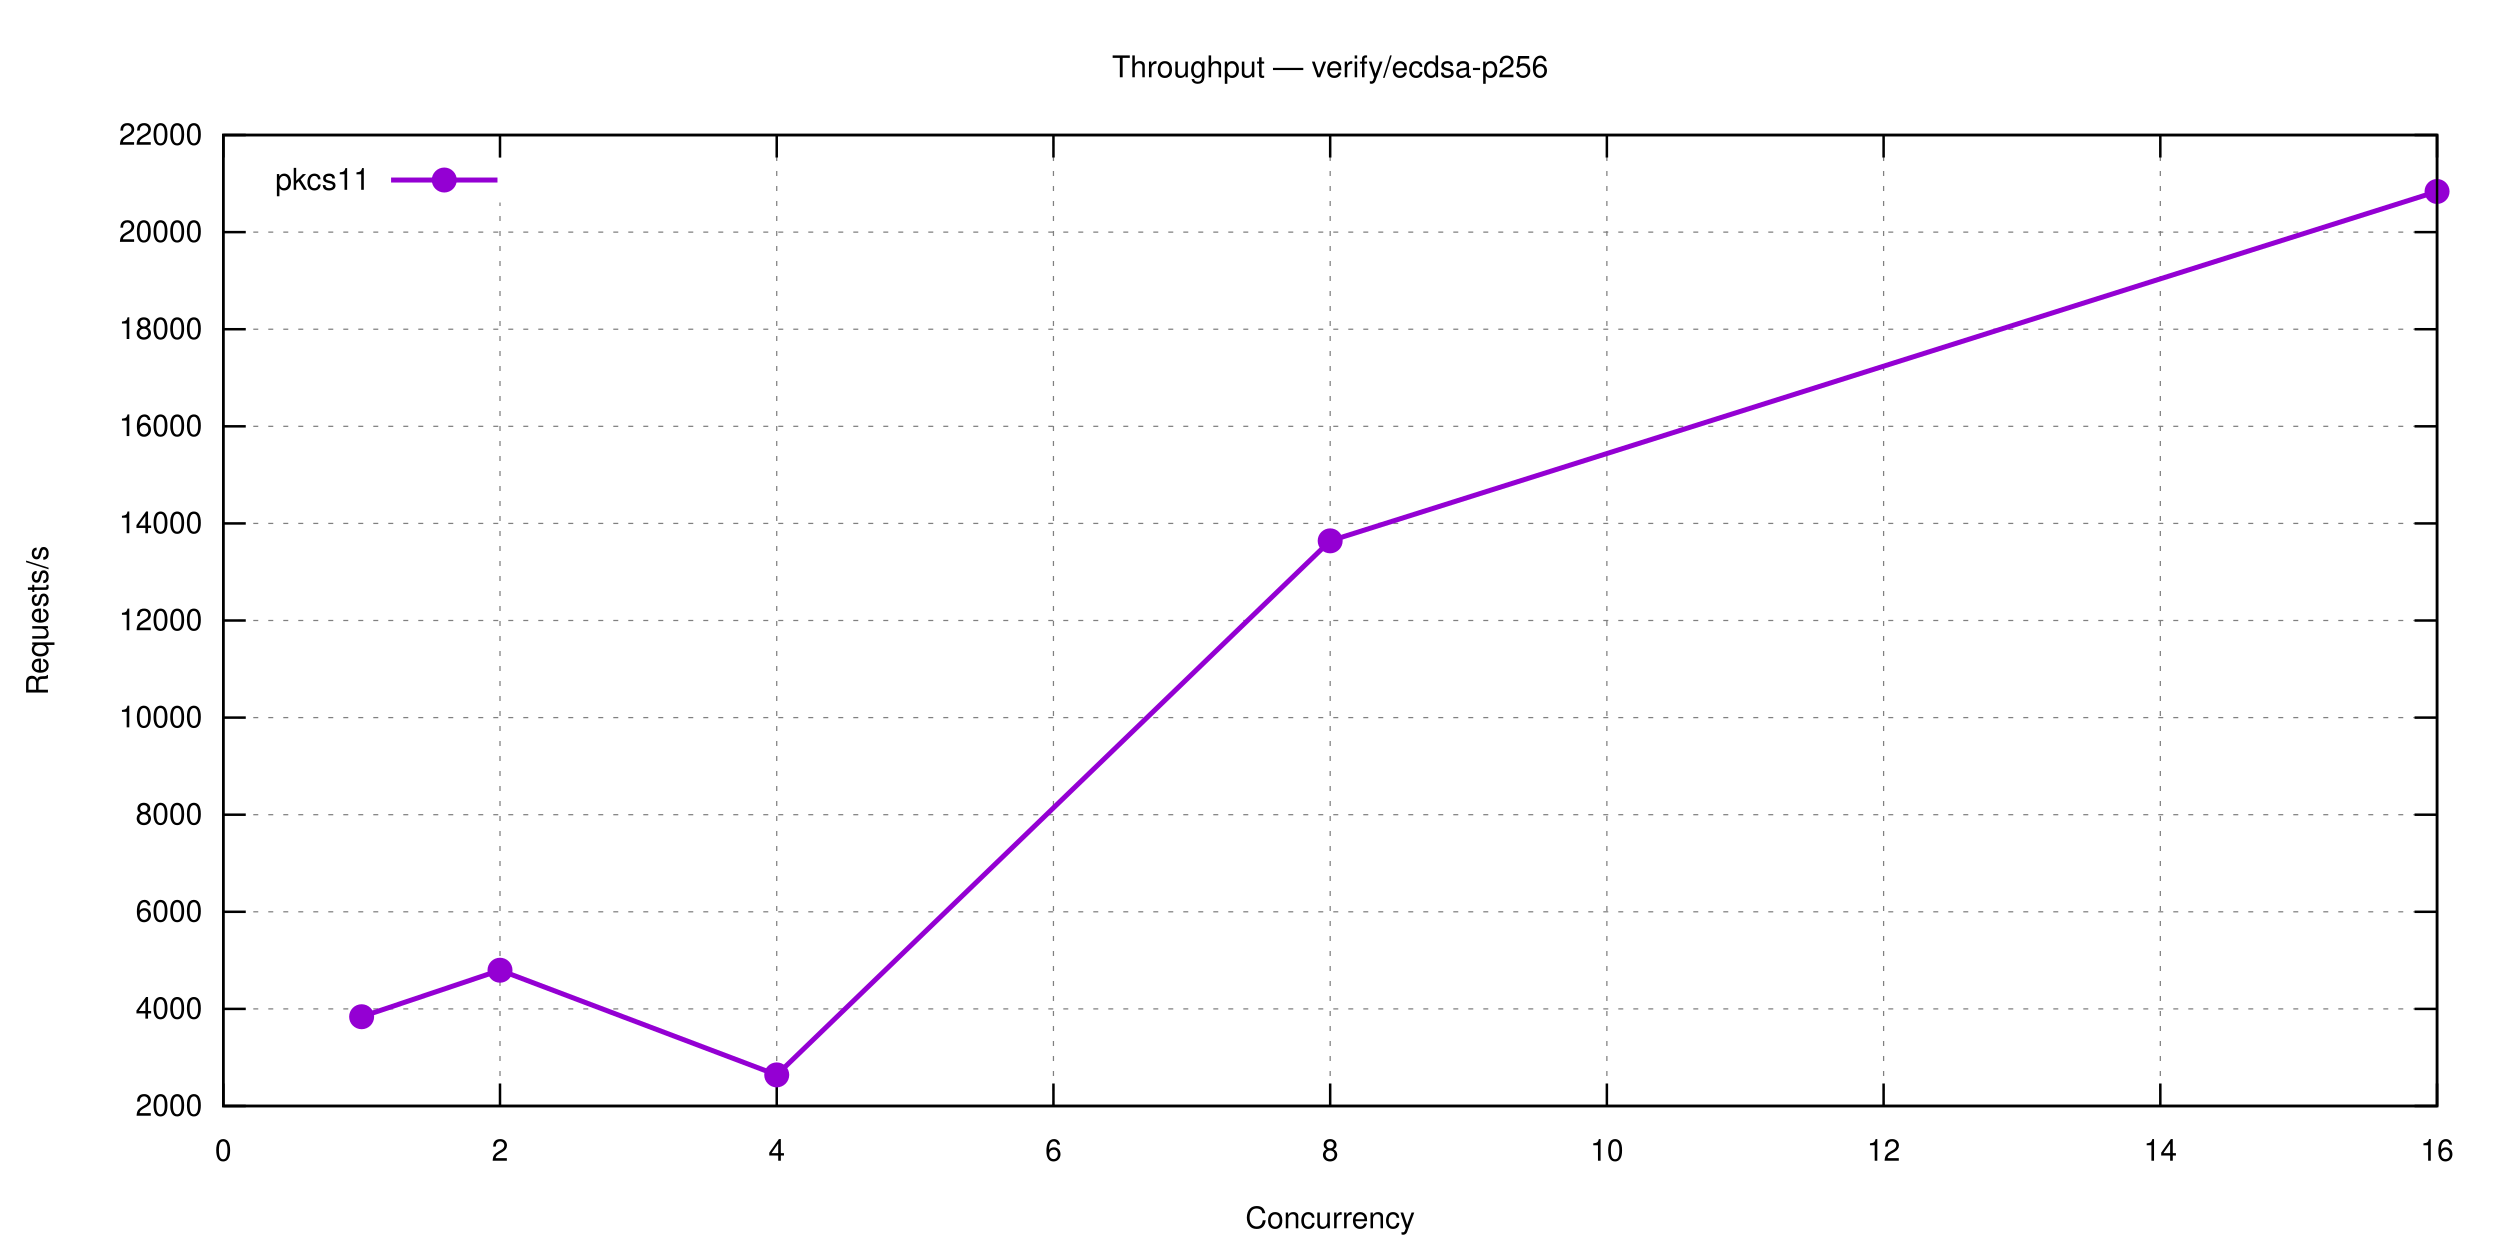
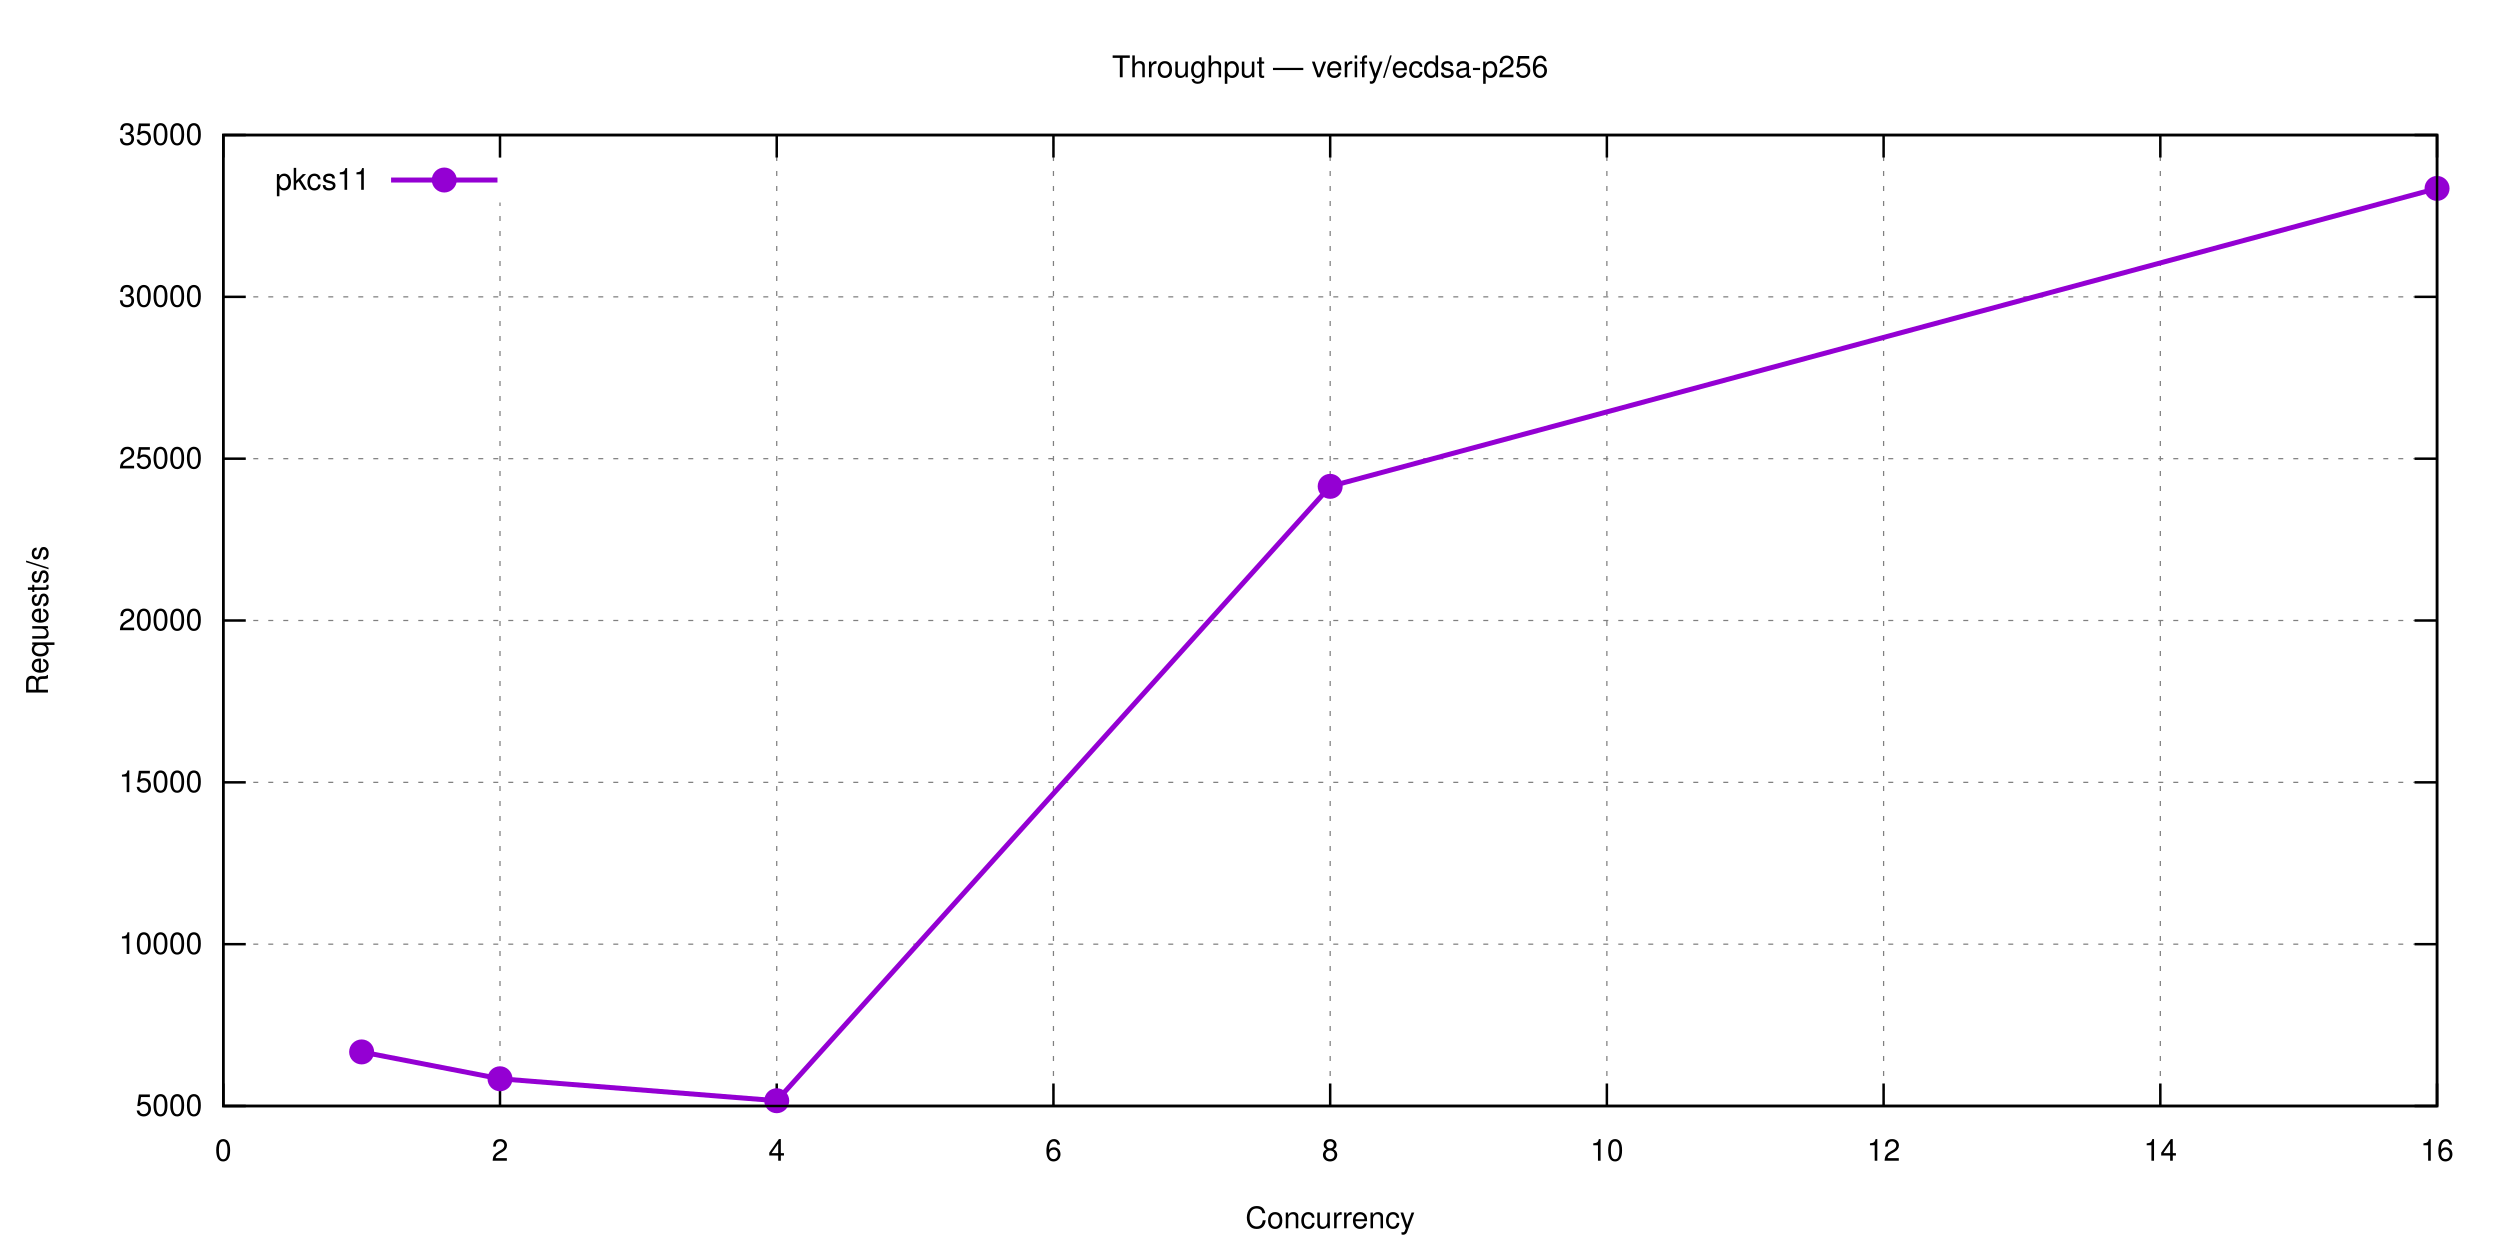
<svg xmlns="http://www.w3.org/2000/svg" xmlns:xlink="http://www.w3.org/1999/xlink" width="1000" height="500" viewBox="0 0 1000 500">
  <g id="gnuplot_canvas">
    <rect x="0" y="0" width="1000" height="500" fill="none" />
    <defs>
      <circle id="gpDot" r="0.5" stroke-width="0.5" stroke="currentColor" />
      <path id="gpPt0" stroke-width="0.222" stroke="currentColor" d="M-1,0 h2 M0,-1 v2" />
      <path id="gpPt1" stroke-width="0.222" stroke="currentColor" d="M-1,-1 L1,1 M1,-1 L-1,1" />
      <path id="gpPt2" stroke-width="0.222" stroke="currentColor" d="M-1,0 L1,0 M0,-1 L0,1 M-1,-1 L1,1 M-1,1 L1,-1" />
      <rect id="gpPt3" stroke-width="0.222" stroke="currentColor" x="-1" y="-1" width="2" height="2" />
      <rect id="gpPt4" stroke-width="0.222" stroke="currentColor" fill="currentColor" x="-1" y="-1" width="2" height="2" />
      <circle id="gpPt5" stroke-width="0.222" stroke="currentColor" cx="0" cy="0" r="1" />
      <use xlink:href="#gpPt5" id="gpPt6" fill="currentColor" stroke="none" />
      <path id="gpPt7" stroke-width="0.222" stroke="currentColor" d="M0,-1.33 L-1.33,0.67 L1.33,0.67 z" />
      <use xlink:href="#gpPt7" id="gpPt8" fill="currentColor" stroke="none" />
      <use xlink:href="#gpPt7" id="gpPt9" stroke="currentColor" transform="rotate(180)" />
      <use xlink:href="#gpPt9" id="gpPt10" fill="currentColor" stroke="none" />
      <use xlink:href="#gpPt3" id="gpPt11" stroke="currentColor" transform="rotate(45)" />
      <use xlink:href="#gpPt11" id="gpPt12" fill="currentColor" stroke="none" />
      <path id="gpPt13" stroke-width="0.222" stroke="currentColor" d="M0,1.330 L1.265,0.411 L0.782,-1.067 L-0.782,-1.076 L-1.265,0.411 z" />
      <use xlink:href="#gpPt13" id="gpPt14" fill="currentColor" stroke="none" />
      <filter id="textbox" filterUnits="objectBoundingBox" x="0" y="0" height="1" width="1">
        <feFlood flood-color="white" flood-opacity="1" result="bgnd" />
        <feComposite in="SourceGraphic" in2="bgnd" operator="atop" />
      </filter>
      <filter id="greybox" filterUnits="objectBoundingBox" x="0" y="0" height="1" width="1">
        <feFlood flood-color="lightgrey" flood-opacity="1" result="grey" />
        <feComposite in="SourceGraphic" in2="grey" operator="atop" />
      </filter>
    </defs>
    <g fill="none" color="white" stroke="currentColor" stroke-width="1.00" stroke-linecap="butt" stroke-linejoin="miter">
</g>
    <g fill="none" color="black" stroke="currentColor" stroke-width="1.00" stroke-linecap="butt" stroke-linejoin="miter">
</g>
    <g fill="none" color="black" stroke="black" stroke-width="0.50" stroke-linecap="butt" stroke-linejoin="miter">
</g>
    <g fill="none" color="gray" stroke="currentColor" stroke-width="0.50" stroke-linecap="butt" stroke-linejoin="miter">
      <path stroke="gray" stroke-dasharray="2,4" class="gridline" d="M89.31,442.40 L974.82,442.40  " />
    </g>
    <g fill="none" color="gray" stroke="gray" stroke-width="1.00" stroke-linecap="butt" stroke-linejoin="miter">
</g>
    <g fill="none" color="black" stroke="currentColor" stroke-width="1.00" stroke-linecap="butt" stroke-linejoin="miter">
      <path stroke="black" d="M89.31,442.40 L98.31,442.40 M974.82,442.40 L965.82,442.40  " />
      <g transform="translate(80.92,446.30)" stroke="none" fill="black" font-family="Helvetica" font-size="12.00" text-anchor="end">
        <text>
-           <tspan font-family="Helvetica"> 2000</tspan>
-         </text>
-       </g>
-     </g>
-     <g fill="none" color="black" stroke="currentColor" stroke-width="1.00" stroke-linecap="butt" stroke-linejoin="miter">
- </g>
-     <g fill="none" color="black" stroke="black" stroke-width="0.50" stroke-linecap="butt" stroke-linejoin="miter">
- </g>
-     <g fill="none" color="gray" stroke="currentColor" stroke-width="0.50" stroke-linecap="butt" stroke-linejoin="miter">
-       <path stroke="gray" stroke-dasharray="2,4" class="gridline" d="M89.31,403.56 L974.82,403.56  " />
-     </g>
-     <g fill="none" color="gray" stroke="gray" stroke-width="1.00" stroke-linecap="butt" stroke-linejoin="miter">
- </g>
-     <g fill="none" color="black" stroke="currentColor" stroke-width="1.00" stroke-linecap="butt" stroke-linejoin="miter">
-       <path stroke="black" d="M89.31,403.56 L98.31,403.56 M974.82,403.56 L965.82,403.56  " />
-       <g transform="translate(80.92,407.46)" stroke="none" fill="black" font-family="Helvetica" font-size="12.00" text-anchor="end">
-         <text>
-           <tspan font-family="Helvetica"> 4000</tspan>
-         </text>
-       </g>
-     </g>
-     <g fill="none" color="black" stroke="currentColor" stroke-width="1.00" stroke-linecap="butt" stroke-linejoin="miter">
- </g>
-     <g fill="none" color="black" stroke="black" stroke-width="0.50" stroke-linecap="butt" stroke-linejoin="miter">
- </g>
-     <g fill="none" color="gray" stroke="currentColor" stroke-width="0.50" stroke-linecap="butt" stroke-linejoin="miter">
-       <path stroke="gray" stroke-dasharray="2,4" class="gridline" d="M89.31,364.72 L974.82,364.72  " />
-     </g>
-     <g fill="none" color="gray" stroke="gray" stroke-width="1.00" stroke-linecap="butt" stroke-linejoin="miter">
- </g>
-     <g fill="none" color="black" stroke="currentColor" stroke-width="1.00" stroke-linecap="butt" stroke-linejoin="miter">
-       <path stroke="black" d="M89.31,364.72 L98.31,364.72 M974.82,364.72 L965.82,364.72  " />
-       <g transform="translate(80.92,368.62)" stroke="none" fill="black" font-family="Helvetica" font-size="12.00" text-anchor="end">
-         <text>
-           <tspan font-family="Helvetica"> 6000</tspan>
-         </text>
-       </g>
-     </g>
-     <g fill="none" color="black" stroke="currentColor" stroke-width="1.00" stroke-linecap="butt" stroke-linejoin="miter">
- </g>
-     <g fill="none" color="black" stroke="black" stroke-width="0.50" stroke-linecap="butt" stroke-linejoin="miter">
- </g>
-     <g fill="none" color="gray" stroke="currentColor" stroke-width="0.50" stroke-linecap="butt" stroke-linejoin="miter">
-       <path stroke="gray" stroke-dasharray="2,4" class="gridline" d="M89.31,325.88 L974.82,325.88  " />
-     </g>
-     <g fill="none" color="gray" stroke="gray" stroke-width="1.00" stroke-linecap="butt" stroke-linejoin="miter">
- </g>
-     <g fill="none" color="black" stroke="currentColor" stroke-width="1.00" stroke-linecap="butt" stroke-linejoin="miter">
-       <path stroke="black" d="M89.31,325.88 L98.31,325.88 M974.82,325.88 L965.82,325.88  " />
-       <g transform="translate(80.92,329.78)" stroke="none" fill="black" font-family="Helvetica" font-size="12.00" text-anchor="end">
-         <text>
-           <tspan font-family="Helvetica"> 8000</tspan>
-         </text>
-       </g>
-     </g>
-     <g fill="none" color="black" stroke="currentColor" stroke-width="1.00" stroke-linecap="butt" stroke-linejoin="miter">
- </g>
-     <g fill="none" color="black" stroke="black" stroke-width="0.50" stroke-linecap="butt" stroke-linejoin="miter">
- </g>
-     <g fill="none" color="gray" stroke="currentColor" stroke-width="0.50" stroke-linecap="butt" stroke-linejoin="miter">
-       <path stroke="gray" stroke-dasharray="2,4" class="gridline" d="M89.31,287.04 L974.82,287.04  " />
-     </g>
-     <g fill="none" color="gray" stroke="gray" stroke-width="1.00" stroke-linecap="butt" stroke-linejoin="miter">
- </g>
-     <g fill="none" color="black" stroke="currentColor" stroke-width="1.00" stroke-linecap="butt" stroke-linejoin="miter">
-       <path stroke="black" d="M89.31,287.04 L98.31,287.04 M974.82,287.04 L965.82,287.04  " />
-       <g transform="translate(80.92,290.94)" stroke="none" fill="black" font-family="Helvetica" font-size="12.00" text-anchor="end">
+           <tspan font-family="Helvetica"> 5000</tspan>
+         </text>
+       </g>
+     </g>
+     <g fill="none" color="black" stroke="currentColor" stroke-width="1.00" stroke-linecap="butt" stroke-linejoin="miter">
+ </g>
+     <g fill="none" color="black" stroke="black" stroke-width="0.50" stroke-linecap="butt" stroke-linejoin="miter">
+ </g>
+     <g fill="none" color="gray" stroke="currentColor" stroke-width="0.50" stroke-linecap="butt" stroke-linejoin="miter">
+       <path stroke="gray" stroke-dasharray="2,4" class="gridline" d="M89.31,377.67 L974.82,377.67  " />
+     </g>
+     <g fill="none" color="gray" stroke="gray" stroke-width="1.00" stroke-linecap="butt" stroke-linejoin="miter">
+ </g>
+     <g fill="none" color="black" stroke="currentColor" stroke-width="1.00" stroke-linecap="butt" stroke-linejoin="miter">
+       <path stroke="black" d="M89.31,377.67 L98.31,377.67 M974.82,377.67 L965.82,377.67  " />
+       <g transform="translate(80.92,381.57)" stroke="none" fill="black" font-family="Helvetica" font-size="12.00" text-anchor="end">
        <text>
          <tspan font-family="Helvetica"> 10000</tspan>
+         </text>
+       </g>
+     </g>
+     <g fill="none" color="black" stroke="currentColor" stroke-width="1.00" stroke-linecap="butt" stroke-linejoin="miter">
+ </g>
+     <g fill="none" color="black" stroke="black" stroke-width="0.50" stroke-linecap="butt" stroke-linejoin="miter">
+ </g>
+     <g fill="none" color="gray" stroke="currentColor" stroke-width="0.50" stroke-linecap="butt" stroke-linejoin="miter">
+       <path stroke="gray" stroke-dasharray="2,4" class="gridline" d="M89.31,312.94 L974.82,312.94  " />
+     </g>
+     <g fill="none" color="gray" stroke="gray" stroke-width="1.00" stroke-linecap="butt" stroke-linejoin="miter">
+ </g>
+     <g fill="none" color="black" stroke="currentColor" stroke-width="1.00" stroke-linecap="butt" stroke-linejoin="miter">
+       <path stroke="black" d="M89.31,312.94 L98.31,312.94 M974.82,312.94 L965.82,312.94  " />
+       <g transform="translate(80.92,316.84)" stroke="none" fill="black" font-family="Helvetica" font-size="12.00" text-anchor="end">
+         <text>
+           <tspan font-family="Helvetica"> 15000</tspan>
        </text>
      </g>
    </g>
    <g fill="none" color="black" stroke="currentColor" stroke-width="1.00" stroke-linecap="butt" stroke-linejoin="miter">
</g>
    <g fill="none" color="black" stroke="black" stroke-width="0.50" stroke-linecap="butt" stroke-linejoin="miter">
</g>
    <g fill="none" color="gray" stroke="currentColor" stroke-width="0.50" stroke-linecap="butt" stroke-linejoin="miter">
      <path stroke="gray" stroke-dasharray="2,4" class="gridline" d="M89.31,248.20 L974.82,248.20  " />
    </g>
    <g fill="none" color="gray" stroke="gray" stroke-width="1.00" stroke-linecap="butt" stroke-linejoin="miter">
</g>
    <g fill="none" color="black" stroke="currentColor" stroke-width="1.00" stroke-linecap="butt" stroke-linejoin="miter">
      <path stroke="black" d="M89.31,248.20 L98.31,248.20 M974.82,248.20 L965.82,248.20  " />
      <g transform="translate(80.92,252.10)" stroke="none" fill="black" font-family="Helvetica" font-size="12.00" text-anchor="end">
        <text>
-           <tspan font-family="Helvetica"> 12000</tspan>
-         </text>
-       </g>
-     </g>
-     <g fill="none" color="black" stroke="currentColor" stroke-width="1.00" stroke-linecap="butt" stroke-linejoin="miter">
- </g>
-     <g fill="none" color="black" stroke="black" stroke-width="0.50" stroke-linecap="butt" stroke-linejoin="miter">
- </g>
-     <g fill="none" color="gray" stroke="currentColor" stroke-width="0.50" stroke-linecap="butt" stroke-linejoin="miter">
-       <path stroke="gray" stroke-dasharray="2,4" class="gridline" d="M89.31,209.37 L974.82,209.37  " />
-     </g>
-     <g fill="none" color="gray" stroke="gray" stroke-width="1.00" stroke-linecap="butt" stroke-linejoin="miter">
- </g>
-     <g fill="none" color="black" stroke="currentColor" stroke-width="1.00" stroke-linecap="butt" stroke-linejoin="miter">
-       <path stroke="black" d="M89.31,209.37 L98.31,209.37 M974.82,209.37 L965.82,209.37  " />
-       <g transform="translate(80.92,213.27)" stroke="none" fill="black" font-family="Helvetica" font-size="12.00" text-anchor="end">
-         <text>
-           <tspan font-family="Helvetica"> 14000</tspan>
-         </text>
-       </g>
-     </g>
-     <g fill="none" color="black" stroke="currentColor" stroke-width="1.00" stroke-linecap="butt" stroke-linejoin="miter">
- </g>
-     <g fill="none" color="black" stroke="black" stroke-width="0.50" stroke-linecap="butt" stroke-linejoin="miter">
- </g>
-     <g fill="none" color="gray" stroke="currentColor" stroke-width="0.50" stroke-linecap="butt" stroke-linejoin="miter">
-       <path stroke="gray" stroke-dasharray="2,4" class="gridline" d="M89.31,170.53 L974.82,170.53  " />
-     </g>
-     <g fill="none" color="gray" stroke="gray" stroke-width="1.00" stroke-linecap="butt" stroke-linejoin="miter">
- </g>
-     <g fill="none" color="black" stroke="currentColor" stroke-width="1.00" stroke-linecap="butt" stroke-linejoin="miter">
-       <path stroke="black" d="M89.31,170.53 L98.31,170.53 M974.82,170.53 L965.82,170.53  " />
-       <g transform="translate(80.92,174.43)" stroke="none" fill="black" font-family="Helvetica" font-size="12.00" text-anchor="end">
-         <text>
-           <tspan font-family="Helvetica"> 16000</tspan>
-         </text>
-       </g>
-     </g>
-     <g fill="none" color="black" stroke="currentColor" stroke-width="1.00" stroke-linecap="butt" stroke-linejoin="miter">
- </g>
-     <g fill="none" color="black" stroke="black" stroke-width="0.50" stroke-linecap="butt" stroke-linejoin="miter">
- </g>
-     <g fill="none" color="gray" stroke="currentColor" stroke-width="0.50" stroke-linecap="butt" stroke-linejoin="miter">
-       <path stroke="gray" stroke-dasharray="2,4" class="gridline" d="M89.31,131.69 L974.82,131.69  " />
-     </g>
-     <g fill="none" color="gray" stroke="gray" stroke-width="1.00" stroke-linecap="butt" stroke-linejoin="miter">
- </g>
-     <g fill="none" color="black" stroke="currentColor" stroke-width="1.00" stroke-linecap="butt" stroke-linejoin="miter">
-       <path stroke="black" d="M89.31,131.69 L98.31,131.69 M974.82,131.69 L965.82,131.69  " />
-       <g transform="translate(80.92,135.59)" stroke="none" fill="black" font-family="Helvetica" font-size="12.00" text-anchor="end">
-         <text>
-           <tspan font-family="Helvetica"> 18000</tspan>
-         </text>
-       </g>
-     </g>
-     <g fill="none" color="black" stroke="currentColor" stroke-width="1.00" stroke-linecap="butt" stroke-linejoin="miter">
- </g>
-     <g fill="none" color="black" stroke="black" stroke-width="0.50" stroke-linecap="butt" stroke-linejoin="miter">
- </g>
-     <g fill="none" color="gray" stroke="currentColor" stroke-width="0.50" stroke-linecap="butt" stroke-linejoin="miter">
-       <path stroke="gray" stroke-dasharray="2,4" class="gridline" d="M89.31,92.85 L974.82,92.85  " />
-     </g>
-     <g fill="none" color="gray" stroke="gray" stroke-width="1.00" stroke-linecap="butt" stroke-linejoin="miter">
- </g>
-     <g fill="none" color="black" stroke="currentColor" stroke-width="1.00" stroke-linecap="butt" stroke-linejoin="miter">
-       <path stroke="black" d="M89.31,92.85 L98.31,92.85 M974.82,92.85 L965.82,92.85  " />
-       <g transform="translate(80.92,96.75)" stroke="none" fill="black" font-family="Helvetica" font-size="12.00" text-anchor="end">
-         <text>
          <tspan font-family="Helvetica"> 20000</tspan>
+         </text>
+       </g>
+     </g>
+     <g fill="none" color="black" stroke="currentColor" stroke-width="1.00" stroke-linecap="butt" stroke-linejoin="miter">
+ </g>
+     <g fill="none" color="black" stroke="black" stroke-width="0.50" stroke-linecap="butt" stroke-linejoin="miter">
+ </g>
+     <g fill="none" color="gray" stroke="currentColor" stroke-width="0.50" stroke-linecap="butt" stroke-linejoin="miter">
+       <path stroke="gray" stroke-dasharray="2,4" class="gridline" d="M89.31,183.47 L974.82,183.47  " />
+     </g>
+     <g fill="none" color="gray" stroke="gray" stroke-width="1.00" stroke-linecap="butt" stroke-linejoin="miter">
+ </g>
+     <g fill="none" color="black" stroke="currentColor" stroke-width="1.00" stroke-linecap="butt" stroke-linejoin="miter">
+       <path stroke="black" d="M89.31,183.47 L98.31,183.47 M974.82,183.47 L965.82,183.47  " />
+       <g transform="translate(80.92,187.37)" stroke="none" fill="black" font-family="Helvetica" font-size="12.00" text-anchor="end">
+         <text>
+           <tspan font-family="Helvetica"> 25000</tspan>
+         </text>
+       </g>
+     </g>
+     <g fill="none" color="black" stroke="currentColor" stroke-width="1.00" stroke-linecap="butt" stroke-linejoin="miter">
+ </g>
+     <g fill="none" color="black" stroke="black" stroke-width="0.50" stroke-linecap="butt" stroke-linejoin="miter">
+ </g>
+     <g fill="none" color="gray" stroke="currentColor" stroke-width="0.50" stroke-linecap="butt" stroke-linejoin="miter">
+       <path stroke="gray" stroke-dasharray="2,4" class="gridline" d="M89.31,118.74 L974.82,118.74  " />
+     </g>
+     <g fill="none" color="gray" stroke="gray" stroke-width="1.00" stroke-linecap="butt" stroke-linejoin="miter">
+ </g>
+     <g fill="none" color="black" stroke="currentColor" stroke-width="1.00" stroke-linecap="butt" stroke-linejoin="miter">
+       <path stroke="black" d="M89.31,118.74 L98.31,118.74 M974.82,118.74 L965.82,118.74  " />
+       <g transform="translate(80.92,122.64)" stroke="none" fill="black" font-family="Helvetica" font-size="12.00" text-anchor="end">
+         <text>
+           <tspan font-family="Helvetica"> 30000</tspan>
        </text>
      </g>
    </g>
    <g fill="none" color="black" stroke="currentColor" stroke-width="1.00" stroke-linecap="butt" stroke-linejoin="miter">
</g>
    <g fill="none" color="black" stroke="black" stroke-width="0.50" stroke-linecap="butt" stroke-linejoin="miter">
</g>
    <g fill="none" color="gray" stroke="currentColor" stroke-width="0.50" stroke-linecap="butt" stroke-linejoin="miter">
      <path stroke="gray" stroke-dasharray="2,4" class="gridline" d="M89.31,54.01 L974.82,54.01  " />
    </g>
    <g fill="none" color="gray" stroke="gray" stroke-width="1.00" stroke-linecap="butt" stroke-linejoin="miter">
</g>
    <g fill="none" color="black" stroke="currentColor" stroke-width="1.00" stroke-linecap="butt" stroke-linejoin="miter">
      <path stroke="black" d="M89.31,54.01 L98.31,54.01 M974.82,54.01 L965.82,54.01  " />
      <g transform="translate(80.92,57.91)" stroke="none" fill="black" font-family="Helvetica" font-size="12.00" text-anchor="end">
        <text>
-           <tspan font-family="Helvetica"> 22000</tspan>
+           <tspan font-family="Helvetica"> 35000</tspan>
        </text>
      </g>
    </g>
    <g fill="none" color="black" stroke="currentColor" stroke-width="1.00" stroke-linecap="butt" stroke-linejoin="miter">
</g>
    <g fill="none" color="black" stroke="black" stroke-width="0.50" stroke-linecap="butt" stroke-linejoin="miter">
</g>
    <g fill="none" color="gray" stroke="currentColor" stroke-width="0.50" stroke-linecap="butt" stroke-linejoin="miter">
      <path stroke="gray" stroke-dasharray="2,4" class="gridline" d="M89.31,442.40 L89.31,54.01  " />
    </g>
    <g fill="none" color="gray" stroke="gray" stroke-width="1.00" stroke-linecap="butt" stroke-linejoin="miter">
</g>
    <g fill="none" color="black" stroke="currentColor" stroke-width="1.00" stroke-linecap="butt" stroke-linejoin="miter">
      <path stroke="black" d="M89.31,442.40 L89.31,433.40 M89.31,54.01 L89.31,63.01  " />
      <g transform="translate(89.31,464.30)" stroke="none" fill="black" font-family="Helvetica" font-size="12.00" text-anchor="middle">
        <text>
          <tspan font-family="Helvetica"> 0</tspan>
        </text>
      </g>
    </g>
    <g fill="none" color="black" stroke="currentColor" stroke-width="1.00" stroke-linecap="butt" stroke-linejoin="miter">
</g>
    <g fill="none" color="black" stroke="black" stroke-width="0.50" stroke-linecap="butt" stroke-linejoin="miter">
</g>
    <g fill="none" color="gray" stroke="currentColor" stroke-width="0.50" stroke-linecap="butt" stroke-linejoin="miter">
      <path stroke="gray" stroke-dasharray="2,4" class="gridline" d="M200.00,442.40 L200.00,81.01 M200.00,63.01 L200.00,54.01  " />
    </g>
    <g fill="none" color="gray" stroke="gray" stroke-width="1.00" stroke-linecap="butt" stroke-linejoin="miter">
</g>
    <g fill="none" color="black" stroke="currentColor" stroke-width="1.00" stroke-linecap="butt" stroke-linejoin="miter">
      <path stroke="black" d="M200.00,442.40 L200.00,433.40 M200.00,54.01 L200.00,63.01  " />
      <g transform="translate(200.00,464.30)" stroke="none" fill="black" font-family="Helvetica" font-size="12.00" text-anchor="middle">
        <text>
          <tspan font-family="Helvetica"> 2</tspan>
        </text>
      </g>
    </g>
    <g fill="none" color="black" stroke="currentColor" stroke-width="1.00" stroke-linecap="butt" stroke-linejoin="miter">
</g>
    <g fill="none" color="black" stroke="black" stroke-width="0.50" stroke-linecap="butt" stroke-linejoin="miter">
</g>
    <g fill="none" color="gray" stroke="currentColor" stroke-width="0.50" stroke-linecap="butt" stroke-linejoin="miter">
      <path stroke="gray" stroke-dasharray="2,4" class="gridline" d="M310.69,442.40 L310.69,54.01  " />
    </g>
    <g fill="none" color="gray" stroke="gray" stroke-width="1.00" stroke-linecap="butt" stroke-linejoin="miter">
</g>
    <g fill="none" color="black" stroke="currentColor" stroke-width="1.00" stroke-linecap="butt" stroke-linejoin="miter">
      <path stroke="black" d="M310.69,442.40 L310.69,433.40 M310.69,54.01 L310.69,63.01  " />
      <g transform="translate(310.69,464.30)" stroke="none" fill="black" font-family="Helvetica" font-size="12.00" text-anchor="middle">
        <text>
          <tspan font-family="Helvetica"> 4</tspan>
        </text>
      </g>
    </g>
    <g fill="none" color="black" stroke="currentColor" stroke-width="1.00" stroke-linecap="butt" stroke-linejoin="miter">
</g>
    <g fill="none" color="black" stroke="black" stroke-width="0.50" stroke-linecap="butt" stroke-linejoin="miter">
</g>
    <g fill="none" color="gray" stroke="currentColor" stroke-width="0.50" stroke-linecap="butt" stroke-linejoin="miter">
      <path stroke="gray" stroke-dasharray="2,4" class="gridline" d="M421.38,442.40 L421.38,54.01  " />
    </g>
    <g fill="none" color="gray" stroke="gray" stroke-width="1.00" stroke-linecap="butt" stroke-linejoin="miter">
</g>
    <g fill="none" color="black" stroke="currentColor" stroke-width="1.00" stroke-linecap="butt" stroke-linejoin="miter">
      <path stroke="black" d="M421.38,442.40 L421.38,433.40 M421.38,54.01 L421.38,63.01  " />
      <g transform="translate(421.38,464.30)" stroke="none" fill="black" font-family="Helvetica" font-size="12.00" text-anchor="middle">
        <text>
          <tspan font-family="Helvetica"> 6</tspan>
        </text>
      </g>
    </g>
    <g fill="none" color="black" stroke="currentColor" stroke-width="1.00" stroke-linecap="butt" stroke-linejoin="miter">
</g>
    <g fill="none" color="black" stroke="black" stroke-width="0.50" stroke-linecap="butt" stroke-linejoin="miter">
</g>
    <g fill="none" color="gray" stroke="currentColor" stroke-width="0.50" stroke-linecap="butt" stroke-linejoin="miter">
      <path stroke="gray" stroke-dasharray="2,4" class="gridline" d="M532.07,442.40 L532.07,54.01  " />
    </g>
    <g fill="none" color="gray" stroke="gray" stroke-width="1.00" stroke-linecap="butt" stroke-linejoin="miter">
</g>
    <g fill="none" color="black" stroke="currentColor" stroke-width="1.00" stroke-linecap="butt" stroke-linejoin="miter">
      <path stroke="black" d="M532.07,442.40 L532.07,433.40 M532.07,54.01 L532.07,63.01  " />
      <g transform="translate(532.07,464.30)" stroke="none" fill="black" font-family="Helvetica" font-size="12.00" text-anchor="middle">
        <text>
          <tspan font-family="Helvetica"> 8</tspan>
        </text>
      </g>
    </g>
    <g fill="none" color="black" stroke="currentColor" stroke-width="1.00" stroke-linecap="butt" stroke-linejoin="miter">
</g>
    <g fill="none" color="black" stroke="black" stroke-width="0.50" stroke-linecap="butt" stroke-linejoin="miter">
</g>
    <g fill="none" color="gray" stroke="currentColor" stroke-width="0.50" stroke-linecap="butt" stroke-linejoin="miter">
      <path stroke="gray" stroke-dasharray="2,4" class="gridline" d="M642.75,442.40 L642.75,54.01  " />
    </g>
    <g fill="none" color="gray" stroke="gray" stroke-width="1.00" stroke-linecap="butt" stroke-linejoin="miter">
</g>
    <g fill="none" color="black" stroke="currentColor" stroke-width="1.00" stroke-linecap="butt" stroke-linejoin="miter">
      <path stroke="black" d="M642.75,442.40 L642.75,433.40 M642.75,54.01 L642.75,63.01  " />
      <g transform="translate(642.75,464.30)" stroke="none" fill="black" font-family="Helvetica" font-size="12.00" text-anchor="middle">
        <text>
          <tspan font-family="Helvetica"> 10</tspan>
        </text>
      </g>
    </g>
    <g fill="none" color="black" stroke="currentColor" stroke-width="1.00" stroke-linecap="butt" stroke-linejoin="miter">
</g>
    <g fill="none" color="black" stroke="black" stroke-width="0.50" stroke-linecap="butt" stroke-linejoin="miter">
</g>
    <g fill="none" color="gray" stroke="currentColor" stroke-width="0.50" stroke-linecap="butt" stroke-linejoin="miter">
      <path stroke="gray" stroke-dasharray="2,4" class="gridline" d="M753.44,442.40 L753.44,54.01  " />
    </g>
    <g fill="none" color="gray" stroke="gray" stroke-width="1.00" stroke-linecap="butt" stroke-linejoin="miter">
</g>
    <g fill="none" color="black" stroke="currentColor" stroke-width="1.00" stroke-linecap="butt" stroke-linejoin="miter">
      <path stroke="black" d="M753.44,442.40 L753.44,433.40 M753.44,54.01 L753.44,63.01  " />
      <g transform="translate(753.44,464.30)" stroke="none" fill="black" font-family="Helvetica" font-size="12.00" text-anchor="middle">
        <text>
          <tspan font-family="Helvetica"> 12</tspan>
        </text>
      </g>
    </g>
    <g fill="none" color="black" stroke="currentColor" stroke-width="1.00" stroke-linecap="butt" stroke-linejoin="miter">
</g>
    <g fill="none" color="black" stroke="black" stroke-width="0.50" stroke-linecap="butt" stroke-linejoin="miter">
</g>
    <g fill="none" color="gray" stroke="currentColor" stroke-width="0.50" stroke-linecap="butt" stroke-linejoin="miter">
      <path stroke="gray" stroke-dasharray="2,4" class="gridline" d="M864.13,442.40 L864.13,54.01  " />
    </g>
    <g fill="none" color="gray" stroke="gray" stroke-width="1.00" stroke-linecap="butt" stroke-linejoin="miter">
</g>
    <g fill="none" color="black" stroke="currentColor" stroke-width="1.00" stroke-linecap="butt" stroke-linejoin="miter">
      <path stroke="black" d="M864.13,442.40 L864.13,433.40 M864.13,54.01 L864.13,63.01  " />
      <g transform="translate(864.13,464.30)" stroke="none" fill="black" font-family="Helvetica" font-size="12.00" text-anchor="middle">
        <text>
          <tspan font-family="Helvetica"> 14</tspan>
        </text>
      </g>
    </g>
    <g fill="none" color="black" stroke="currentColor" stroke-width="1.00" stroke-linecap="butt" stroke-linejoin="miter">
</g>
    <g fill="none" color="black" stroke="black" stroke-width="0.50" stroke-linecap="butt" stroke-linejoin="miter">
</g>
    <g fill="none" color="gray" stroke="currentColor" stroke-width="0.50" stroke-linecap="butt" stroke-linejoin="miter">
      <path stroke="gray" stroke-dasharray="2,4" class="gridline" d="M974.82,442.40 L974.82,54.01  " />
    </g>
    <g fill="none" color="gray" stroke="gray" stroke-width="1.00" stroke-linecap="butt" stroke-linejoin="miter">
</g>
    <g fill="none" color="black" stroke="currentColor" stroke-width="1.00" stroke-linecap="butt" stroke-linejoin="miter">
      <path stroke="black" d="M974.82,442.40 L974.82,433.40 M974.82,54.01 L974.82,63.01  " />
      <g transform="translate(974.82,464.30)" stroke="none" fill="black" font-family="Helvetica" font-size="12.00" text-anchor="middle">
        <text>
          <tspan font-family="Helvetica"> 16</tspan>
        </text>
      </g>
    </g>
    <g fill="none" color="black" stroke="currentColor" stroke-width="1.00" stroke-linecap="butt" stroke-linejoin="miter">
</g>
    <g fill="none" color="black" stroke="currentColor" stroke-width="1.00" stroke-linecap="butt" stroke-linejoin="miter">
      <path stroke="black" d="M89.31,54.01 L89.31,442.40 L974.82,442.40 L974.82,54.01 L89.31,54.01 Z  " />
    </g>
    <g fill="none" color="black" stroke="currentColor" stroke-width="1.00" stroke-linecap="butt" stroke-linejoin="miter">
</g>
    <g id="gnuplot_plot_1">
      <g fill="none" color="white" stroke="black" stroke-width="2.00" stroke-linecap="butt" stroke-linejoin="miter">
</g>
      <g fill="none" color="black" stroke="currentColor" stroke-width="2.00" stroke-linecap="butt" stroke-linejoin="miter">
        <g transform="translate(148.04,75.91)" stroke="none" fill="black" font-family="Helvetica" font-size="12.00" text-anchor="end">
          <text>
            <tspan font-family="Helvetica">pkcs11</tspan>
          </text>
        </g>
      </g>
      <g fill="none" color="black" stroke="currentColor" stroke-width="2.00" stroke-linecap="butt" stroke-linejoin="miter">
-         <path stroke="rgb(148,   0, 211)" d="M156.43,72.01 L198.99,72.01 M144.65,406.69 L200.00,388.09 L310.69,429.96 L532.07,216.34 L974.82,76.59  " />
-         <use xlink:href="#gpPt6" transform="translate(144.65,406.69) scale(4.50)" color="rgb(148,   0, 211)" />
-         <use xlink:href="#gpPt6" transform="translate(200.00,388.09) scale(4.50)" color="rgb(148,   0, 211)" />
-         <use xlink:href="#gpPt6" transform="translate(310.69,429.96) scale(4.50)" color="rgb(148,   0, 211)" />
-         <use xlink:href="#gpPt6" transform="translate(532.07,216.34) scale(4.50)" color="rgb(148,   0, 211)" />
-         <use xlink:href="#gpPt6" transform="translate(974.82,76.59) scale(4.50)" color="rgb(148,   0, 211)" />
+         <path stroke="rgb(148,   0, 211)" d="M156.43,72.01 L198.99,72.01 M144.65,420.77 L200.00,431.51 L310.69,440.29 L532.07,194.54 L974.82,75.37  " />
+         <use xlink:href="#gpPt6" transform="translate(144.65,420.77) scale(4.50)" color="rgb(148,   0, 211)" />
+         <use xlink:href="#gpPt6" transform="translate(200.00,431.51) scale(4.50)" color="rgb(148,   0, 211)" />
+         <use xlink:href="#gpPt6" transform="translate(310.69,440.29) scale(4.50)" color="rgb(148,   0, 211)" />
+         <use xlink:href="#gpPt6" transform="translate(532.07,194.54) scale(4.50)" color="rgb(148,   0, 211)" />
+         <use xlink:href="#gpPt6" transform="translate(974.82,75.37) scale(4.50)" color="rgb(148,   0, 211)" />
        <use xlink:href="#gpPt6" transform="translate(177.71,72.01) scale(4.50)" color="rgb(148,   0, 211)" />
      </g>
    </g>
    <g fill="none" color="black" stroke="currentColor" stroke-width="2.00" stroke-linecap="butt" stroke-linejoin="miter">
</g>
    <g fill="none" color="black" stroke="black" stroke-width="1.00" stroke-linecap="butt" stroke-linejoin="miter">
</g>
    <g fill="none" color="black" stroke="currentColor" stroke-width="1.00" stroke-linecap="butt" stroke-linejoin="miter">
      <path stroke="black" d="M89.31,54.01 L89.31,442.40 L974.82,442.40 L974.82,54.01 L89.31,54.01 Z  " />
      <g transform="translate(19.18,248.21) rotate(270.00)" stroke="none" fill="black" font-family="Helvetica" font-size="12.00" text-anchor="middle">
        <text>
          <tspan font-family="Helvetica">Requests/s</tspan>
        </text>
      </g>
    </g>
    <g fill="none" color="black" stroke="currentColor" stroke-width="1.00" stroke-linecap="butt" stroke-linejoin="miter">
      <g transform="translate(532.06,491.30)" stroke="none" fill="black" font-family="Helvetica" font-size="12.00" text-anchor="middle">
        <text>
          <tspan font-family="Helvetica">Concurrency</tspan>
        </text>
      </g>
    </g>
    <g fill="none" color="black" stroke="currentColor" stroke-width="1.00" stroke-linecap="butt" stroke-linejoin="miter">
</g>
    <g fill="none" color="black" stroke="currentColor" stroke-width="1.00" stroke-linecap="butt" stroke-linejoin="miter">
      <g transform="translate(532.06,30.91)" stroke="none" fill="black" font-family="Helvetica" font-size="12.00" text-anchor="middle">
        <text>
          <tspan font-family="Helvetica">Throughput — verify/ecdsa-p256</tspan>
        </text>
      </g>
    </g>
    <g fill="none" color="black" stroke="currentColor" stroke-width="1.00" stroke-linecap="butt" stroke-linejoin="miter">
</g>
  </g>
</svg>
